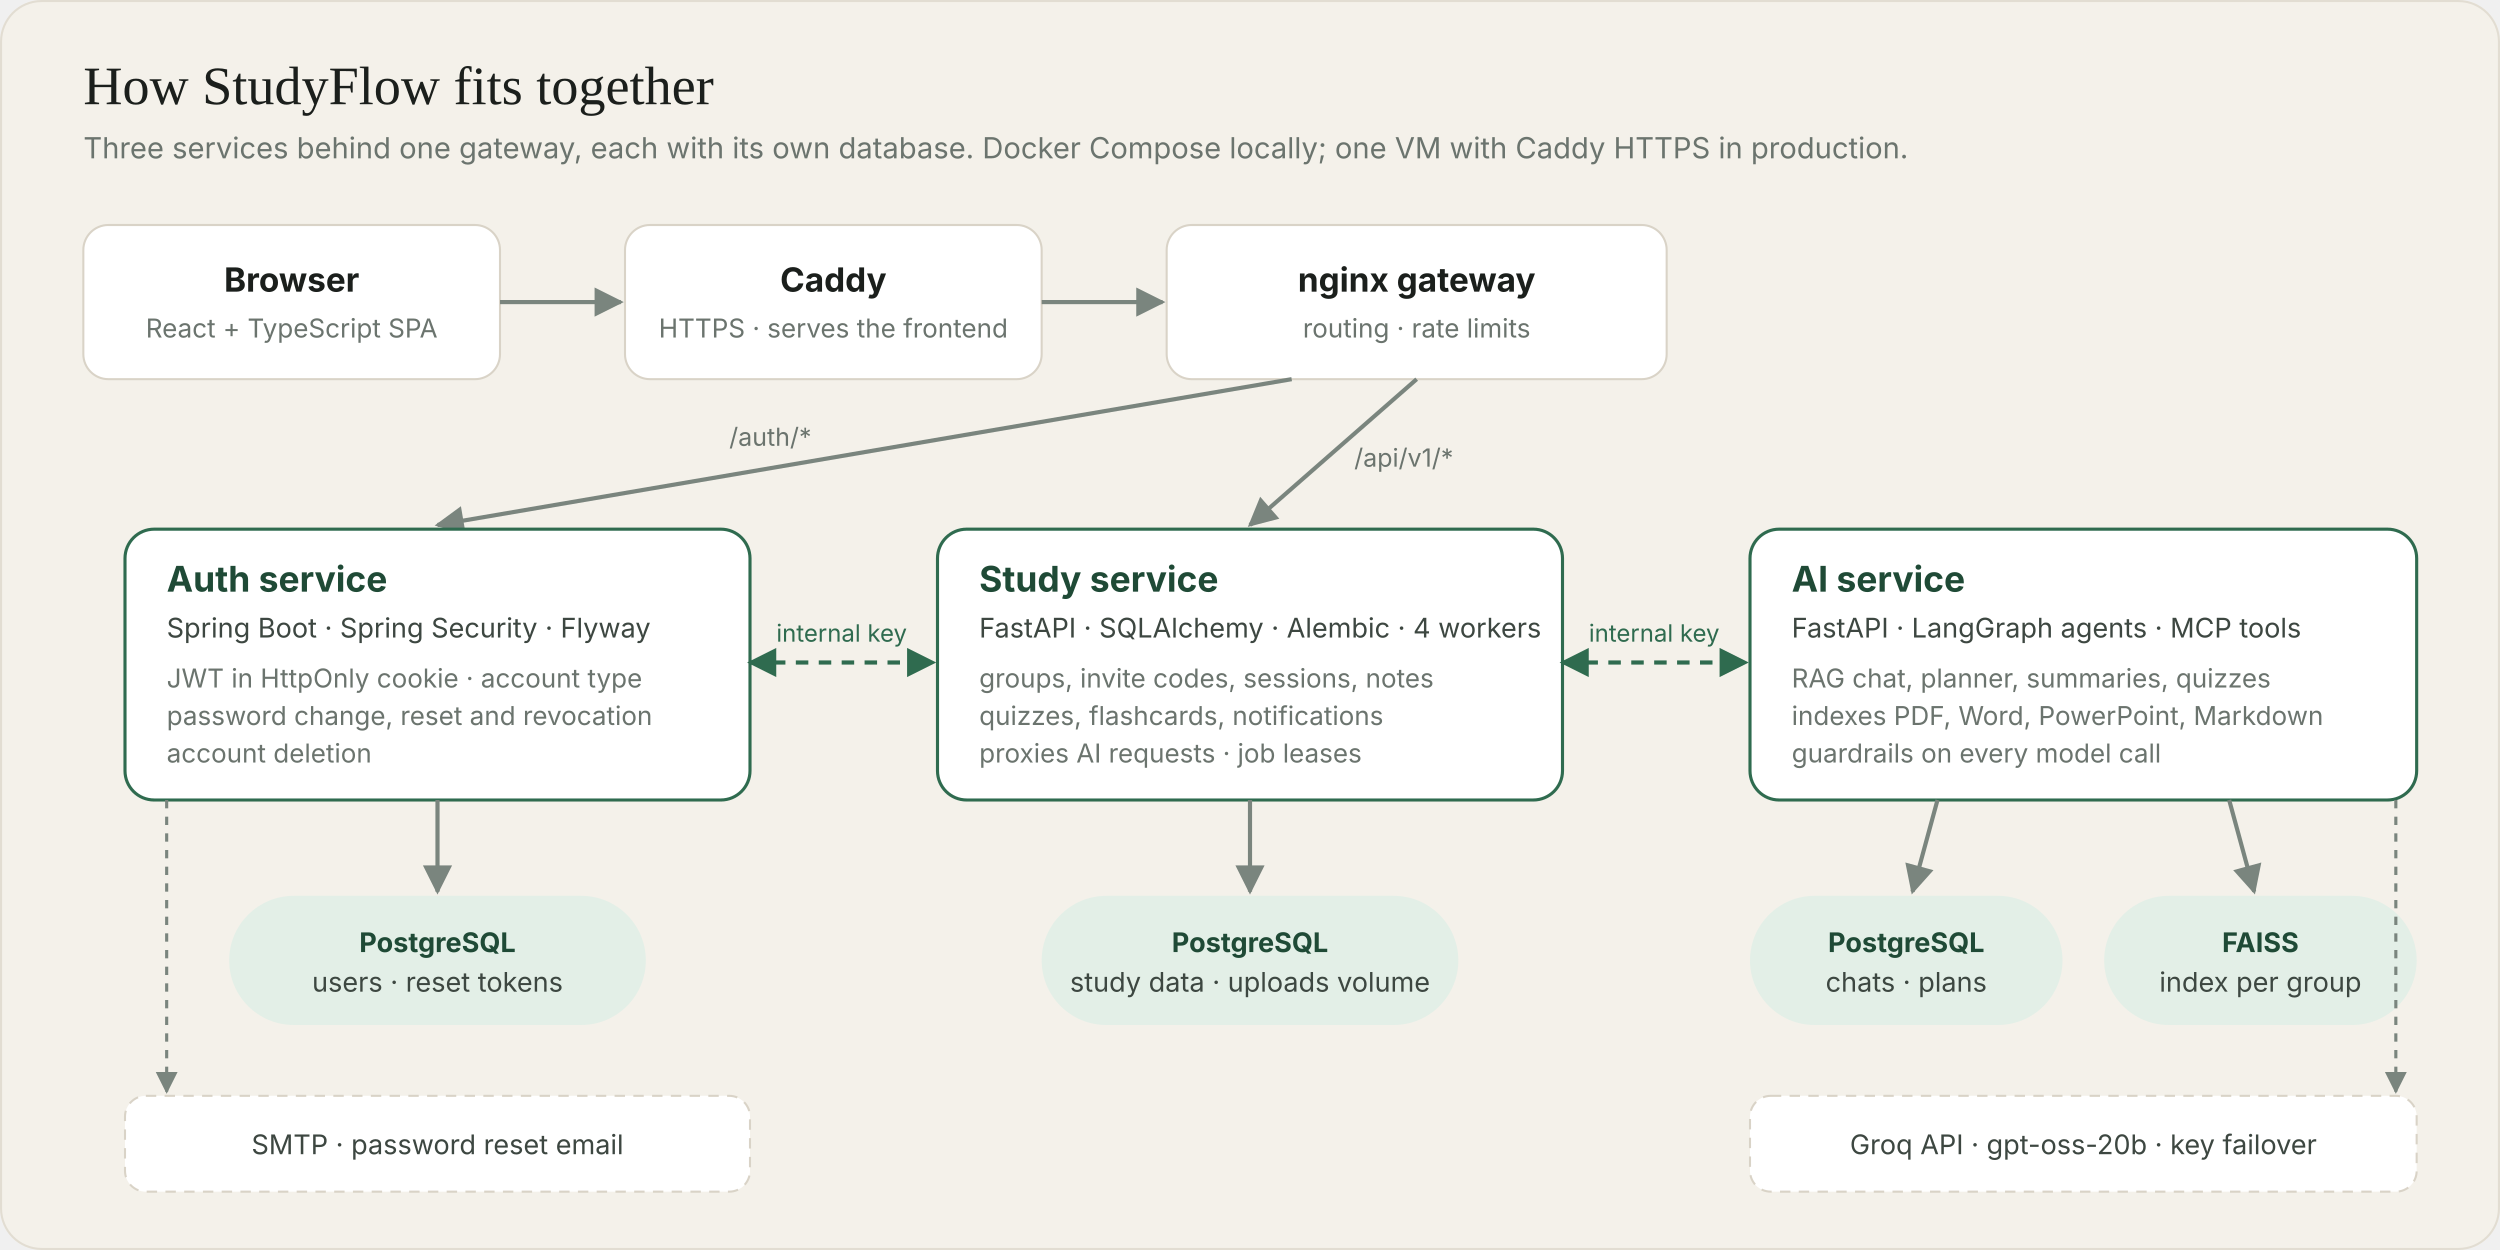
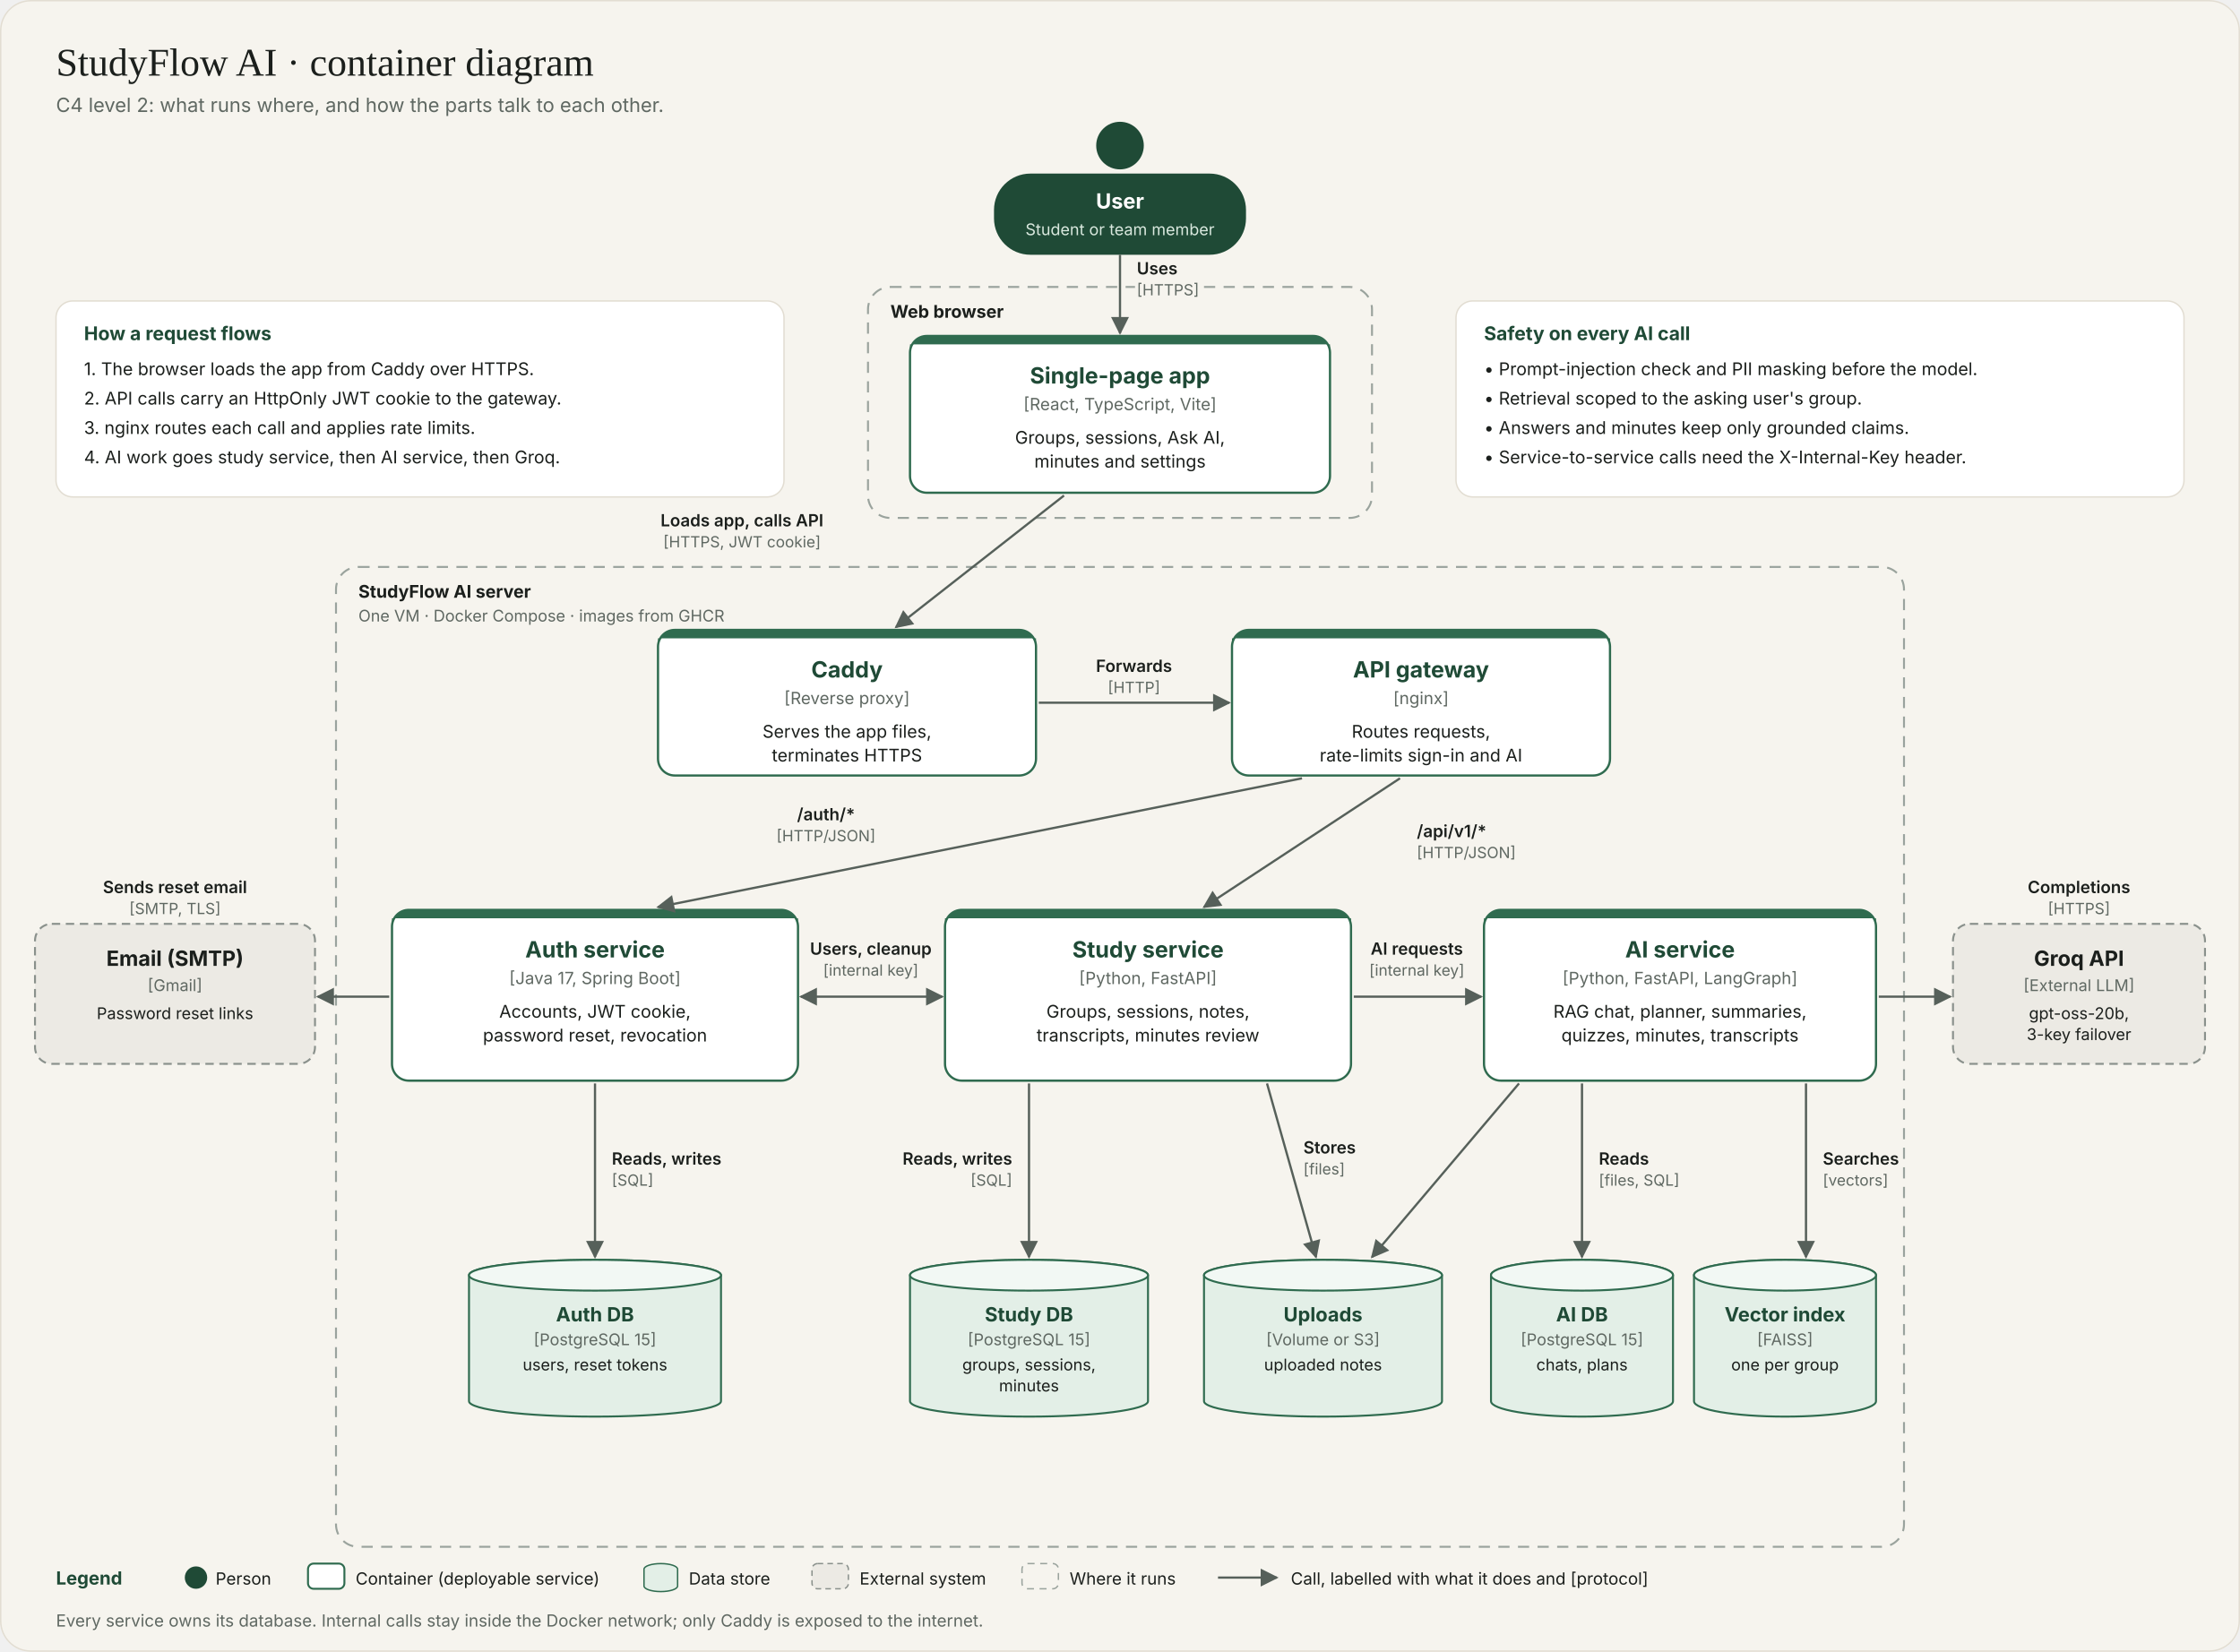
- <svg xmlns="http://www.w3.org/2000/svg" width="1200" height="600" viewBox="0 0 1200 600" role="img" aria-labelledby="t d">
+ <svg xmlns="http://www.w3.org/2000/svg" width="1600" height="1180" viewBox="0 0 1600 1180" role="img" aria-labelledby="t d">
  <defs>
-     <marker id="a" viewBox="0 0 10 10" refX="9" refY="5" markerWidth="7" markerHeight="7" orient="auto-start-reverse">
-       <path d="M0 0 L10 5 L0 10 Z" fill="#7a857e" />
+     <marker id="arrow" viewBox="0 0 10 10" refX="9" refY="5" markerWidth="8" markerHeight="8" orient="auto">
+       <path d="M0 0 L10 5 L0 10 Z" fill="#56605a" />
    </marker>
-     <marker id="g" viewBox="0 0 10 10" refX="9" refY="5" markerWidth="7" markerHeight="7" orient="auto-start-reverse">
-       <path d="M0 0 L10 5 L0 10 Z" fill="#2f6b4f" />
+     <marker id="arrowStart" viewBox="0 0 10 10" refX="1" refY="5" markerWidth="8" markerHeight="8" orient="auto">
+       <path d="M10 0 L0 5 L10 10 Z" fill="#56605a" />
    </marker>
  </defs>
-   <rect width="1200" height="600" rx="20" fill="#f4f1ea" />
-   <rect x="0.5" y="0.5" width="1199" height="599" rx="19.5" fill="none" stroke="#e2ddd2" />
+   <rect width="1600" height="1180" rx="22" fill="#f6f4ee" />
+   <rect x="0.5" y="0.5" width="1599" height="1179" rx="21.5" fill="none" stroke="#e2ddd2" />
  <g font-family="'Segoe UI', Inter, Helvetica, Arial, sans-serif">
-     <text x="40" y="50" font-family="Georgia, 'Times New Roman', serif" font-size="26" fill="#1b1f1c">How StudyFlow fits together</text>
-     <text x="40" y="76" font-size="14" fill="#6b746e">Three services behind one gateway, each with its own database. Docker Compose locally; one VM with Caddy HTTPS in production.</text>
-     <rect x="40" y="108" width="200" height="74" rx="12" fill="#fff" stroke="#d9d3c7" />
-     <text x="140" y="140" font-size="16" font-weight="700" text-anchor="middle" fill="#1b1f1c">Browser</text>
-     <text x="140" y="162" font-size="12.5" text-anchor="middle" fill="#6b746e">React + TypeScript SPA</text>
-     <rect x="300" y="108" width="200" height="74" rx="12" fill="#fff" stroke="#d9d3c7" />
-     <text x="400" y="140" font-size="16" font-weight="700" text-anchor="middle" fill="#1b1f1c">Caddy</text>
-     <text x="400" y="162" font-size="12.5" text-anchor="middle" fill="#6b746e">HTTPS · serves the frontend</text>
-     <rect x="560" y="108" width="240" height="74" rx="12" fill="#fff" stroke="#d9d3c7" />
-     <text x="680" y="140" font-size="16" font-weight="700" text-anchor="middle" fill="#1b1f1c">nginx gateway</text>
-     <text x="680" y="162" font-size="12.5" text-anchor="middle" fill="#6b746e">routing · rate limits</text>
-     <line x1="240" y1="145" x2="298" y2="145" stroke="#7a857e" stroke-width="2" marker-end="url(#a)" />
-     <line x1="500" y1="145" x2="558" y2="145" stroke="#7a857e" stroke-width="2" marker-end="url(#a)" />
-     <line x1="620" y1="182" x2="210" y2="252" stroke="#7a857e" stroke-width="2" marker-end="url(#a)" />
-     <line x1="680" y1="182" x2="600" y2="252" stroke="#7a857e" stroke-width="2" marker-end="url(#a)" />
-     <text x="350" y="214" font-size="12" fill="#6b746e">/auth/*</text>
-     <text x="650" y="224" font-size="12" fill="#6b746e">/api/v1/*</text>
-     <rect x="60" y="254" width="300" height="130" rx="14" fill="#fff" stroke="#2f6b4f" stroke-width="1.5" />
-     <text x="80" y="284" font-size="17" font-weight="700" fill="#1f4a36">Auth service</text>
-     <text x="80" y="306" font-size="13" fill="#3d4741">Spring Boot · Spring Security · Flyway</text>
-     <text x="80" y="330" font-size="12.5" fill="#6b746e">JWT in HttpOnly cookie · account type</text>
-     <text x="80" y="348" font-size="12.5" fill="#6b746e">password change, reset and revocation</text>
-     <text x="80" y="366" font-size="12.5" fill="#6b746e">account deletion</text>
-     <rect x="450" y="254" width="300" height="130" rx="14" fill="#fff" stroke="#2f6b4f" stroke-width="1.5" />
-     <text x="470" y="284" font-size="17" font-weight="700" fill="#1f4a36">Study service</text>
-     <text x="470" y="306" font-size="13" fill="#3d4741">FastAPI · SQLAlchemy · Alembic · 4 workers</text>
-     <text x="470" y="330" font-size="12.5" fill="#6b746e">groups, invite codes, sessions, notes</text>
-     <text x="470" y="348" font-size="12.5" fill="#6b746e">quizzes, flashcards, notifications</text>
-     <text x="470" y="366" font-size="12.5" fill="#6b746e">proxies AI requests · job leases</text>
-     <rect x="840" y="254" width="320" height="130" rx="14" fill="#fff" stroke="#2f6b4f" stroke-width="1.5" />
-     <text x="860" y="284" font-size="17" font-weight="700" fill="#1f4a36">AI service</text>
-     <text x="860" y="306" font-size="13" fill="#3d4741">FastAPI · LangGraph agents · MCP tools</text>
-     <text x="860" y="330" font-size="12.5" fill="#6b746e">RAG chat, planner, summaries, quizzes</text>
-     <text x="860" y="348" font-size="12.5" fill="#6b746e">indexes PDF, Word, PowerPoint, Markdown</text>
-     <text x="860" y="366" font-size="12.5" fill="#6b746e">guardrails on every model call</text>
-     <line x1="360" y1="318" x2="448" y2="318" stroke="#2f6b4f" stroke-width="2" stroke-dasharray="6 5" marker-start="url(#g)" marker-end="url(#g)" />
-     <line x1="750" y1="318" x2="838" y2="318" stroke="#2f6b4f" stroke-width="2" stroke-dasharray="6 5" marker-start="url(#g)" marker-end="url(#g)" />
-     <text x="404" y="308" font-size="11.5" text-anchor="middle" fill="#2f6b4f">internal key</text>
-     <text x="794" y="308" font-size="11.5" text-anchor="middle" fill="#2f6b4f">internal key</text>
-     <g font-size="13">
-       <rect x="110" y="430" width="200" height="62" rx="31" fill="#e3efe7" />
-       <text x="210" y="457" text-anchor="middle" font-weight="700" fill="#1f4a36">PostgreSQL</text>
-       <text x="210" y="476" text-anchor="middle" fill="#3d4741">users · reset tokens</text>
-       <rect x="500" y="430" width="200" height="62" rx="31" fill="#e3efe7" />
-       <text x="600" y="457" text-anchor="middle" font-weight="700" fill="#1f4a36">PostgreSQL</text>
-       <text x="600" y="476" text-anchor="middle" fill="#3d4741">study data · uploads volume</text>
-       <rect x="840" y="430" width="150" height="62" rx="31" fill="#e3efe7" />
-       <text x="915" y="457" text-anchor="middle" font-weight="700" fill="#1f4a36">PostgreSQL</text>
-       <text x="915" y="476" text-anchor="middle" fill="#3d4741">chats · plans</text>
-       <rect x="1010" y="430" width="150" height="62" rx="31" fill="#e3efe7" />
-       <text x="1085" y="457" text-anchor="middle" font-weight="700" fill="#1f4a36">FAISS</text>
-       <text x="1085" y="476" text-anchor="middle" fill="#3d4741">index per group</text>
-     </g>
-     <line x1="210" y1="384" x2="210" y2="428" stroke="#7a857e" stroke-width="2" marker-end="url(#a)" />
-     <line x1="600" y1="384" x2="600" y2="428" stroke="#7a857e" stroke-width="2" marker-end="url(#a)" />
-     <line x1="930" y1="384" x2="918" y2="428" stroke="#7a857e" stroke-width="2" marker-end="url(#a)" />
-     <line x1="1070" y1="384" x2="1082" y2="428" stroke="#7a857e" stroke-width="2" marker-end="url(#a)" />
-     <rect x="60" y="526" width="300" height="46" rx="10" fill="#fff" stroke="#d9d3c7" stroke-dasharray="5 4" />
-     <text x="210" y="554" text-anchor="middle" font-size="13" fill="#3d4741">SMTP · password reset email</text>
-     <rect x="840" y="526" width="320" height="46" rx="10" fill="#fff" stroke="#d9d3c7" stroke-dasharray="5 4" />
-     <text x="1000" y="554" text-anchor="middle" font-size="13" fill="#3d4741">Groq API · gpt-oss-20b · key failover</text>
-     <line x1="80" y1="384" x2="80" y2="524" stroke="#7a857e" stroke-width="1.5" stroke-dasharray="4 4" marker-end="url(#a)" />
-     <line x1="1150" y1="384" x2="1150" y2="524" stroke="#7a857e" stroke-width="1.5" stroke-dasharray="4 4" marker-end="url(#a)" />
+     <text x="40" y="54" font-family="Georgia, 'Times New Roman', serif" font-size="28" fill="#1b1f1c">StudyFlow AI · container diagram</text>
+     <text x="40" y="80" font-size="14" fill="#5f6862" font-weight="400" text-anchor="start">C4 level 2: what runs where, and how the parts talk to each other.</text>
+     <circle cx="800" cy="104" r="17" fill="#1f4a36" />
+     <rect x="710" y="124" width="180" height="58" rx="26" fill="#1f4a36" />
+     <text x="800" y="149" font-size="15" fill="#ffffff" font-weight="700" text-anchor="middle">User</text>
+     <text x="800" y="168" font-size="11.5" fill="#d9e8de" font-weight="400" text-anchor="middle">Student or team member</text>
+     <rect x="40" y="215" width="520" height="140" rx="12" fill="#ffffff" stroke="#e2ddd2" />
+     <text x="60" y="243" font-size="13.5" fill="#1f4a36" font-weight="700" text-anchor="start">How a request flows</text>
+     <text x="60" y="268" font-size="12.5" fill="#1b1f1c" font-weight="400" text-anchor="start">1. The browser loads the app from Caddy over HTTPS.</text>
+     <text x="60" y="289" font-size="12.5" fill="#1b1f1c" font-weight="400" text-anchor="start">2. API calls carry an HttpOnly JWT cookie to the gateway.</text>
+     <text x="60" y="310" font-size="12.5" fill="#1b1f1c" font-weight="400" text-anchor="start">3. nginx routes each call and applies rate limits.</text>
+     <text x="60" y="331" font-size="12.5" fill="#1b1f1c" font-weight="400" text-anchor="start">4. AI work goes study service, then AI service, then Groq.</text>
+     <rect x="1040" y="215" width="520" height="140" rx="12" fill="#ffffff" stroke="#e2ddd2" />
+     <text x="1060" y="243" font-size="13.5" fill="#1f4a36" font-weight="700" text-anchor="start">Safety on every AI call</text>
+     <text x="1060" y="268" font-size="12.5" fill="#1b1f1c" font-weight="400" text-anchor="start">• Prompt-injection check and PII masking before the model.</text>
+     <text x="1060" y="289" font-size="12.5" fill="#1b1f1c" font-weight="400" text-anchor="start">• Retrieval scoped to the asking user's group.</text>
+     <text x="1060" y="310" font-size="12.5" fill="#1b1f1c" font-weight="400" text-anchor="start">• Answers and minutes keep only grounded claims.</text>
+     <text x="1060" y="331" font-size="12.5" fill="#1b1f1c" font-weight="400" text-anchor="start">• Service-to-service calls need the X-Internal-Key header.</text>
+     <rect x="620" y="205" width="360" height="165" rx="16" fill="none" stroke="#9aa39d" stroke-width="1.4" stroke-dasharray="8 6" />
+     <text x="636" y="227" font-size="12.5" fill="#1b1f1c" font-weight="700" text-anchor="start">Web browser</text>
+     <rect x="650" y="240" width="300" height="112" rx="12" fill="#ffffff" stroke="#2f6b4f" stroke-width="1.6" />
+     <path d="M662 240 h276 a12 12 0 0 1 12 12 v-6 h-300 v6 a12 12 0 0 1 12 -12 Z" fill="#2f6b4f" />
+     <text x="800.0" y="274" font-size="16" fill="#1f4a36" font-weight="700" text-anchor="middle">Single-page app</text>
+     <text x="800.0" y="293" font-size="12" fill="#5f6862" font-weight="400" text-anchor="middle">[React, TypeScript, Vite]</text>
+     <text x="800.0" y="317" font-size="12.5" fill="#1b1f1c" font-weight="400" text-anchor="middle">Groups, sessions, Ask AI,</text>
+     <text x="800.0" y="334" font-size="12.5" fill="#1b1f1c" font-weight="400" text-anchor="middle">minutes and settings</text>
+     <line x1="800" y1="182" x2="800" y2="238" stroke="#56605a" stroke-width="1.6" marker-end="url(#arrow)" />
+     <text x="812" y="196" font-size="12" fill="#1b1f1c" font-weight="600" text-anchor="start" stroke="#f6f4ee" stroke-width="5" stroke-linejoin="round" paint-order="stroke">Uses</text>
+     <text x="812" y="211" font-size="11" fill="#5f6862" text-anchor="start" stroke="#f6f4ee" stroke-width="5" stroke-linejoin="round" paint-order="stroke">[HTTPS]</text>
+     <rect x="240" y="405" width="1120" height="700" rx="16" fill="none" stroke="#9aa39d" stroke-width="1.4" stroke-dasharray="8 6" />
+     <text x="256" y="427" font-size="12.5" fill="#1b1f1c" font-weight="700" text-anchor="start">StudyFlow AI server</text>
+     <text x="256" y="444" font-size="11.5" fill="#5f6862" font-weight="400" text-anchor="start">One VM · Docker Compose · images from GHCR</text>
+     <rect x="470" y="450" width="270" height="104" rx="12" fill="#ffffff" stroke="#2f6b4f" stroke-width="1.6" />
+     <path d="M482 450 h246 a12 12 0 0 1 12 12 v-6 h-270 v6 a12 12 0 0 1 12 -12 Z" fill="#2f6b4f" />
+     <text x="605.0" y="484" font-size="16" fill="#1f4a36" font-weight="700" text-anchor="middle">Caddy</text>
+     <text x="605.0" y="503" font-size="12" fill="#5f6862" font-weight="400" text-anchor="middle">[Reverse proxy]</text>
+     <text x="605.0" y="527" font-size="12.5" fill="#1b1f1c" font-weight="400" text-anchor="middle">Serves the app files,</text>
+     <text x="605.0" y="544" font-size="12.5" fill="#1b1f1c" font-weight="400" text-anchor="middle">terminates HTTPS</text>
+     <rect x="880" y="450" width="270" height="104" rx="12" fill="#ffffff" stroke="#2f6b4f" stroke-width="1.6" />
+     <path d="M892 450 h246 a12 12 0 0 1 12 12 v-6 h-270 v6 a12 12 0 0 1 12 -12 Z" fill="#2f6b4f" />
+     <text x="1015.0" y="484" font-size="16" fill="#1f4a36" font-weight="700" text-anchor="middle">API gateway</text>
+     <text x="1015.0" y="503" font-size="12" fill="#5f6862" font-weight="400" text-anchor="middle">[nginx]</text>
+     <text x="1015.0" y="527" font-size="12.5" fill="#1b1f1c" font-weight="400" text-anchor="middle">Routes requests,</text>
+     <text x="1015.0" y="544" font-size="12.5" fill="#1b1f1c" font-weight="400" text-anchor="middle">rate-limits sign-in and AI</text>
+     <line x1="760" y1="354" x2="640" y2="448" stroke="#56605a" stroke-width="1.6" marker-end="url(#arrow)" />
+     <text x="530" y="376" font-size="12" fill="#1b1f1c" font-weight="600" text-anchor="middle" stroke="#f6f4ee" stroke-width="5" stroke-linejoin="round" paint-order="stroke">Loads app, calls API</text>
+     <text x="530" y="391" font-size="11" fill="#5f6862" text-anchor="middle" stroke="#f6f4ee" stroke-width="5" stroke-linejoin="round" paint-order="stroke">[HTTPS, JWT cookie]</text>
+     <line x1="742" y1="502" x2="878" y2="502" stroke="#56605a" stroke-width="1.6" marker-end="url(#arrow)" />
+     <text x="810" y="480" font-size="12" fill="#1b1f1c" font-weight="600" text-anchor="middle" stroke="#f6f4ee" stroke-width="5" stroke-linejoin="round" paint-order="stroke">Forwards</text>
+     <text x="810" y="495" font-size="11" fill="#5f6862" text-anchor="middle" stroke="#f6f4ee" stroke-width="5" stroke-linejoin="round" paint-order="stroke">[HTTP]</text>
+     <rect x="280" y="650" width="290" height="122" rx="12" fill="#ffffff" stroke="#2f6b4f" stroke-width="1.6" />
+     <path d="M292 650 h266 a12 12 0 0 1 12 12 v-6 h-290 v6 a12 12 0 0 1 12 -12 Z" fill="#2f6b4f" />
+     <text x="425.0" y="684" font-size="16" fill="#1f4a36" font-weight="700" text-anchor="middle">Auth service</text>
+     <text x="425.0" y="703" font-size="12" fill="#5f6862" font-weight="400" text-anchor="middle">[Java 17, Spring Boot]</text>
+     <text x="425.0" y="727" font-size="12.5" fill="#1b1f1c" font-weight="400" text-anchor="middle">Accounts, JWT cookie,</text>
+     <text x="425.0" y="744" font-size="12.5" fill="#1b1f1c" font-weight="400" text-anchor="middle">password reset, revocation</text>
+     <rect x="675" y="650" width="290" height="122" rx="12" fill="#ffffff" stroke="#2f6b4f" stroke-width="1.6" />
+     <path d="M687 650 h266 a12 12 0 0 1 12 12 v-6 h-290 v6 a12 12 0 0 1 12 -12 Z" fill="#2f6b4f" />
+     <text x="820.0" y="684" font-size="16" fill="#1f4a36" font-weight="700" text-anchor="middle">Study service</text>
+     <text x="820.0" y="703" font-size="12" fill="#5f6862" font-weight="400" text-anchor="middle">[Python, FastAPI]</text>
+     <text x="820.0" y="727" font-size="12.5" fill="#1b1f1c" font-weight="400" text-anchor="middle">Groups, sessions, notes,</text>
+     <text x="820.0" y="744" font-size="12.5" fill="#1b1f1c" font-weight="400" text-anchor="middle">transcripts, minutes review</text>
+     <rect x="1060" y="650" width="280" height="122" rx="12" fill="#ffffff" stroke="#2f6b4f" stroke-width="1.6" />
+     <path d="M1072 650 h256 a12 12 0 0 1 12 12 v-6 h-280 v6 a12 12 0 0 1 12 -12 Z" fill="#2f6b4f" />
+     <text x="1200.0" y="684" font-size="16" fill="#1f4a36" font-weight="700" text-anchor="middle">AI service</text>
+     <text x="1200.0" y="703" font-size="12" fill="#5f6862" font-weight="400" text-anchor="middle">[Python, FastAPI, LangGraph]</text>
+     <text x="1200.0" y="727" font-size="12.5" fill="#1b1f1c" font-weight="400" text-anchor="middle">RAG chat, planner, summaries,</text>
+     <text x="1200.0" y="744" font-size="12.5" fill="#1b1f1c" font-weight="400" text-anchor="middle">quizzes, minutes, transcripts</text>
+     <line x1="930" y1="556" x2="470" y2="648" stroke="#56605a" stroke-width="1.6" marker-end="url(#arrow)" />
+     <text x="590" y="586" font-size="12" fill="#1b1f1c" font-weight="600" text-anchor="middle" stroke="#f6f4ee" stroke-width="5" stroke-linejoin="round" paint-order="stroke">/auth/*</text>
+     <text x="590" y="601" font-size="11" fill="#5f6862" text-anchor="middle" stroke="#f6f4ee" stroke-width="5" stroke-linejoin="round" paint-order="stroke">[HTTP/JSON]</text>
+     <line x1="1000" y1="556" x2="860" y2="648" stroke="#56605a" stroke-width="1.6" marker-end="url(#arrow)" />
+     <text x="1012" y="598" font-size="12" fill="#1b1f1c" font-weight="600" text-anchor="start" stroke="#f6f4ee" stroke-width="5" stroke-linejoin="round" paint-order="stroke">/api/v1/*</text>
+     <text x="1012" y="613" font-size="11" fill="#5f6862" text-anchor="start" stroke="#f6f4ee" stroke-width="5" stroke-linejoin="round" paint-order="stroke">[HTTP/JSON]</text>
+     <line x1="572" y1="712" x2="673" y2="712" stroke="#56605a" stroke-width="1.6" marker-end="url(#arrow)" marker-start="url(#arrowStart)" />
+     <text x="622" y="682" font-size="12" fill="#1b1f1c" font-weight="600" text-anchor="middle" stroke="#f6f4ee" stroke-width="5" stroke-linejoin="round" paint-order="stroke">Users, cleanup</text>
+     <text x="622" y="697" font-size="11" fill="#5f6862" text-anchor="middle" stroke="#f6f4ee" stroke-width="5" stroke-linejoin="round" paint-order="stroke">[internal key]</text>
+     <line x1="967" y1="712" x2="1058" y2="712" stroke="#56605a" stroke-width="1.6" marker-end="url(#arrow)" />
+     <text x="1012" y="682" font-size="12" fill="#1b1f1c" font-weight="600" text-anchor="middle" stroke="#f6f4ee" stroke-width="5" stroke-linejoin="round" paint-order="stroke">AI requests</text>
+     <text x="1012" y="697" font-size="11" fill="#5f6862" text-anchor="middle" stroke="#f6f4ee" stroke-width="5" stroke-linejoin="round" paint-order="stroke">[internal key]</text>
+     <rect x="25" y="660" width="200" height="100" rx="12" fill="#eceae4" stroke="#8a918c" stroke-width="1.4" stroke-dasharray="6 4" />
+     <text x="125.0" y="690" font-size="15" fill="#1b1f1c" font-weight="700" text-anchor="middle">Email (SMTP)</text>
+     <text x="125.0" y="708" font-size="11.5" fill="#5f6862" font-weight="400" text-anchor="middle">[Gmail]</text>
+     <text x="125.0" y="728" font-size="11.5" fill="#1b1f1c" font-weight="400" text-anchor="middle">Password reset links</text>
+     <line x1="278" y1="712" x2="227" y2="712" stroke="#56605a" stroke-width="1.6" marker-end="url(#arrow)" />
+     <text x="125" y="638" font-size="12" fill="#1b1f1c" font-weight="600" text-anchor="middle" stroke="#f6f4ee" stroke-width="5" stroke-linejoin="round" paint-order="stroke">Sends reset email</text>
+     <text x="125" y="653" font-size="11" fill="#5f6862" text-anchor="middle" stroke="#f6f4ee" stroke-width="5" stroke-linejoin="round" paint-order="stroke">[SMTP, TLS]</text>
+     <rect x="1395" y="660" width="180" height="100" rx="12" fill="#eceae4" stroke="#8a918c" stroke-width="1.4" stroke-dasharray="6 4" />
+     <text x="1485.0" y="690" font-size="15" fill="#1b1f1c" font-weight="700" text-anchor="middle">Groq API</text>
+     <text x="1485.0" y="708" font-size="11.5" fill="#5f6862" font-weight="400" text-anchor="middle">[External LLM]</text>
+     <text x="1485.0" y="728" font-size="11.5" fill="#1b1f1c" font-weight="400" text-anchor="middle">gpt-oss-20b,</text>
+     <text x="1485.0" y="743" font-size="11.5" fill="#1b1f1c" font-weight="400" text-anchor="middle">3-key failover</text>
+     <line x1="1342" y1="712" x2="1393" y2="712" stroke="#56605a" stroke-width="1.6" marker-end="url(#arrow)" />
+     <text x="1485" y="638" font-size="12" fill="#1b1f1c" font-weight="600" text-anchor="middle" stroke="#f6f4ee" stroke-width="5" stroke-linejoin="round" paint-order="stroke">Completions</text>
+     <text x="1485" y="653" font-size="11" fill="#5f6862" text-anchor="middle" stroke="#f6f4ee" stroke-width="5" stroke-linejoin="round" paint-order="stroke">[HTTPS]</text>
+     <path d="M335 911 a90.0 11 0 0 1 180 0 v90 a90.0 11 0 0 1 -180 0 Z" fill="#e3efe7" stroke="#2f6b4f" stroke-width="1.4" />
+     <ellipse cx="425.0" cy="911" rx="90.0" ry="11" fill="#f2f8f4" stroke="#2f6b4f" stroke-width="1.4" />
+     <text x="425.0" y="944" font-size="14" fill="#1f4a36" font-weight="700" text-anchor="middle">Auth DB</text>
+     <text x="425.0" y="961" font-size="11.5" fill="#5f6862" font-weight="400" text-anchor="middle">[PostgreSQL 15]</text>
+     <text x="425.0" y="979" font-size="11.5" fill="#1b1f1c" font-weight="400" text-anchor="middle">users, reset tokens</text>
+     <path d="M650 911 a85.0 11 0 0 1 170 0 v90 a85.0 11 0 0 1 -170 0 Z" fill="#e3efe7" stroke="#2f6b4f" stroke-width="1.4" />
+     <ellipse cx="735.0" cy="911" rx="85.0" ry="11" fill="#f2f8f4" stroke="#2f6b4f" stroke-width="1.4" />
+     <text x="735.0" y="944" font-size="14" fill="#1f4a36" font-weight="700" text-anchor="middle">Study DB</text>
+     <text x="735.0" y="961" font-size="11.5" fill="#5f6862" font-weight="400" text-anchor="middle">[PostgreSQL 15]</text>
+     <text x="735.0" y="979" font-size="11.5" fill="#1b1f1c" font-weight="400" text-anchor="middle">groups, sessions,</text>
+     <text x="735.0" y="994" font-size="11.5" fill="#1b1f1c" font-weight="400" text-anchor="middle">minutes</text>
+     <path d="M860 911 a85.0 11 0 0 1 170 0 v90 a85.0 11 0 0 1 -170 0 Z" fill="#e3efe7" stroke="#2f6b4f" stroke-width="1.4" />
+     <ellipse cx="945.0" cy="911" rx="85.0" ry="11" fill="#f2f8f4" stroke="#2f6b4f" stroke-width="1.4" />
+     <text x="945.0" y="944" font-size="14" fill="#1f4a36" font-weight="700" text-anchor="middle">Uploads</text>
+     <text x="945.0" y="961" font-size="11.5" fill="#5f6862" font-weight="400" text-anchor="middle">[Volume or S3]</text>
+     <text x="945.0" y="979" font-size="11.5" fill="#1b1f1c" font-weight="400" text-anchor="middle">uploaded notes</text>
+     <path d="M1065 911 a65.0 11 0 0 1 130 0 v90 a65.0 11 0 0 1 -130 0 Z" fill="#e3efe7" stroke="#2f6b4f" stroke-width="1.4" />
+     <ellipse cx="1130.0" cy="911" rx="65.0" ry="11" fill="#f2f8f4" stroke="#2f6b4f" stroke-width="1.4" />
+     <text x="1130.0" y="944" font-size="14" fill="#1f4a36" font-weight="700" text-anchor="middle">AI DB</text>
+     <text x="1130.0" y="961" font-size="11.5" fill="#5f6862" font-weight="400" text-anchor="middle">[PostgreSQL 15]</text>
+     <text x="1130.0" y="979" font-size="11.5" fill="#1b1f1c" font-weight="400" text-anchor="middle">chats, plans</text>
+     <path d="M1210 911 a65.0 11 0 0 1 130 0 v90 a65.0 11 0 0 1 -130 0 Z" fill="#e3efe7" stroke="#2f6b4f" stroke-width="1.4" />
+     <ellipse cx="1275.0" cy="911" rx="65.0" ry="11" fill="#f2f8f4" stroke="#2f6b4f" stroke-width="1.4" />
+     <text x="1275.0" y="944" font-size="14" fill="#1f4a36" font-weight="700" text-anchor="middle">Vector index</text>
+     <text x="1275.0" y="961" font-size="11.5" fill="#5f6862" font-weight="400" text-anchor="middle">[FAISS]</text>
+     <text x="1275.0" y="979" font-size="11.5" fill="#1b1f1c" font-weight="400" text-anchor="middle">one per group</text>
+     <line x1="425" y1="774" x2="425" y2="898" stroke="#56605a" stroke-width="1.6" marker-end="url(#arrow)" />
+     <text x="437" y="832" font-size="12" fill="#1b1f1c" font-weight="600" text-anchor="start" stroke="#f6f4ee" stroke-width="5" stroke-linejoin="round" paint-order="stroke">Reads, writes</text>
+     <text x="437" y="847" font-size="11" fill="#5f6862" text-anchor="start" stroke="#f6f4ee" stroke-width="5" stroke-linejoin="round" paint-order="stroke">[SQL]</text>
+     <line x1="735" y1="774" x2="735" y2="898" stroke="#56605a" stroke-width="1.6" marker-end="url(#arrow)" />
+     <text x="723" y="832" font-size="12" fill="#1b1f1c" font-weight="600" text-anchor="end" stroke="#f6f4ee" stroke-width="5" stroke-linejoin="round" paint-order="stroke">Reads, writes</text>
+     <text x="723" y="847" font-size="11" fill="#5f6862" text-anchor="end" stroke="#f6f4ee" stroke-width="5" stroke-linejoin="round" paint-order="stroke">[SQL]</text>
+     <line x1="905" y1="774" x2="940" y2="898" stroke="#56605a" stroke-width="1.6" marker-end="url(#arrow)" />
+     <text x="931" y="824" font-size="12" fill="#1b1f1c" font-weight="600" text-anchor="start" stroke="#f6f4ee" stroke-width="5" stroke-linejoin="round" paint-order="stroke">Stores</text>
+     <text x="931" y="839" font-size="11" fill="#5f6862" text-anchor="start" stroke="#f6f4ee" stroke-width="5" stroke-linejoin="round" paint-order="stroke">[files]</text>
+     <line x1="1085" y1="774" x2="980" y2="898" stroke="#56605a" stroke-width="1.6" marker-end="url(#arrow)" />
+     <line x1="1130" y1="774" x2="1130" y2="898" stroke="#56605a" stroke-width="1.6" marker-end="url(#arrow)" />
+     <text x="1142" y="832" font-size="12" fill="#1b1f1c" font-weight="600" text-anchor="start" stroke="#f6f4ee" stroke-width="5" stroke-linejoin="round" paint-order="stroke">Reads</text>
+     <text x="1142" y="847" font-size="11" fill="#5f6862" text-anchor="start" stroke="#f6f4ee" stroke-width="5" stroke-linejoin="round" paint-order="stroke">[files, SQL]</text>
+     <line x1="1290" y1="774" x2="1290" y2="898" stroke="#56605a" stroke-width="1.6" marker-end="url(#arrow)" />
+     <text x="1302" y="832" font-size="12" fill="#1b1f1c" font-weight="600" text-anchor="start" stroke="#f6f4ee" stroke-width="5" stroke-linejoin="round" paint-order="stroke">Searches</text>
+     <text x="1302" y="847" font-size="11" fill="#5f6862" text-anchor="start" stroke="#f6f4ee" stroke-width="5" stroke-linejoin="round" paint-order="stroke">[vectors]</text>
+     <text x="40" y="1132" font-size="13" fill="#1f4a36" font-weight="700" text-anchor="start">Legend</text>
+     <circle cx="140" cy="1127" r="8" fill="#1f4a36" />
+     <text x="154" y="1132" font-size="12" fill="#1b1f1c" font-weight="400" text-anchor="start">Person</text>
+     <rect x="220" y="1117" width="26" height="18" rx="4" fill="#fff" stroke="#2f6b4f" stroke-width="1.4" />
+     <text x="254" y="1132" font-size="12" fill="#1b1f1c" font-weight="400" text-anchor="start">Container (deployable service)</text>
+     <path d="M460 1121 a12 4 0 0 1 24 0 v12 a12 4 0 0 1 -24 0 Z" fill="#e3efe7" stroke="#2f6b4f" />
+     <text x="492" y="1132" font-size="12" fill="#1b1f1c" font-weight="400" text-anchor="start">Data store</text>
+     <rect x="580" y="1117" width="26" height="18" rx="4" fill="#eceae4" stroke="#8a918c" stroke-dasharray="4 3" />
+     <text x="614" y="1132" font-size="12" fill="#1b1f1c" font-weight="400" text-anchor="start">External system</text>
+     <rect x="730" y="1117" width="26" height="18" rx="4" fill="none" stroke="#9aa39d" stroke-dasharray="5 4" />
+     <text x="764" y="1132" font-size="12" fill="#1b1f1c" font-weight="400" text-anchor="start">Where it runs</text>
+     <line x1="870" y1="1127" x2="912" y2="1127" stroke="#56605a" stroke-width="1.6" marker-end="url(#arrow)" />
+     <text x="922" y="1132" font-size="12" fill="#1b1f1c" font-weight="400" text-anchor="start">Call, labelled with what it does and [protocol]</text>
+     <text x="40" y="1162" font-size="12" fill="#5f6862" font-weight="400" text-anchor="start">Every service owns its database. Internal calls stay inside the Docker network; only Caddy is exposed to the internet.</text>
  </g>
</svg>
